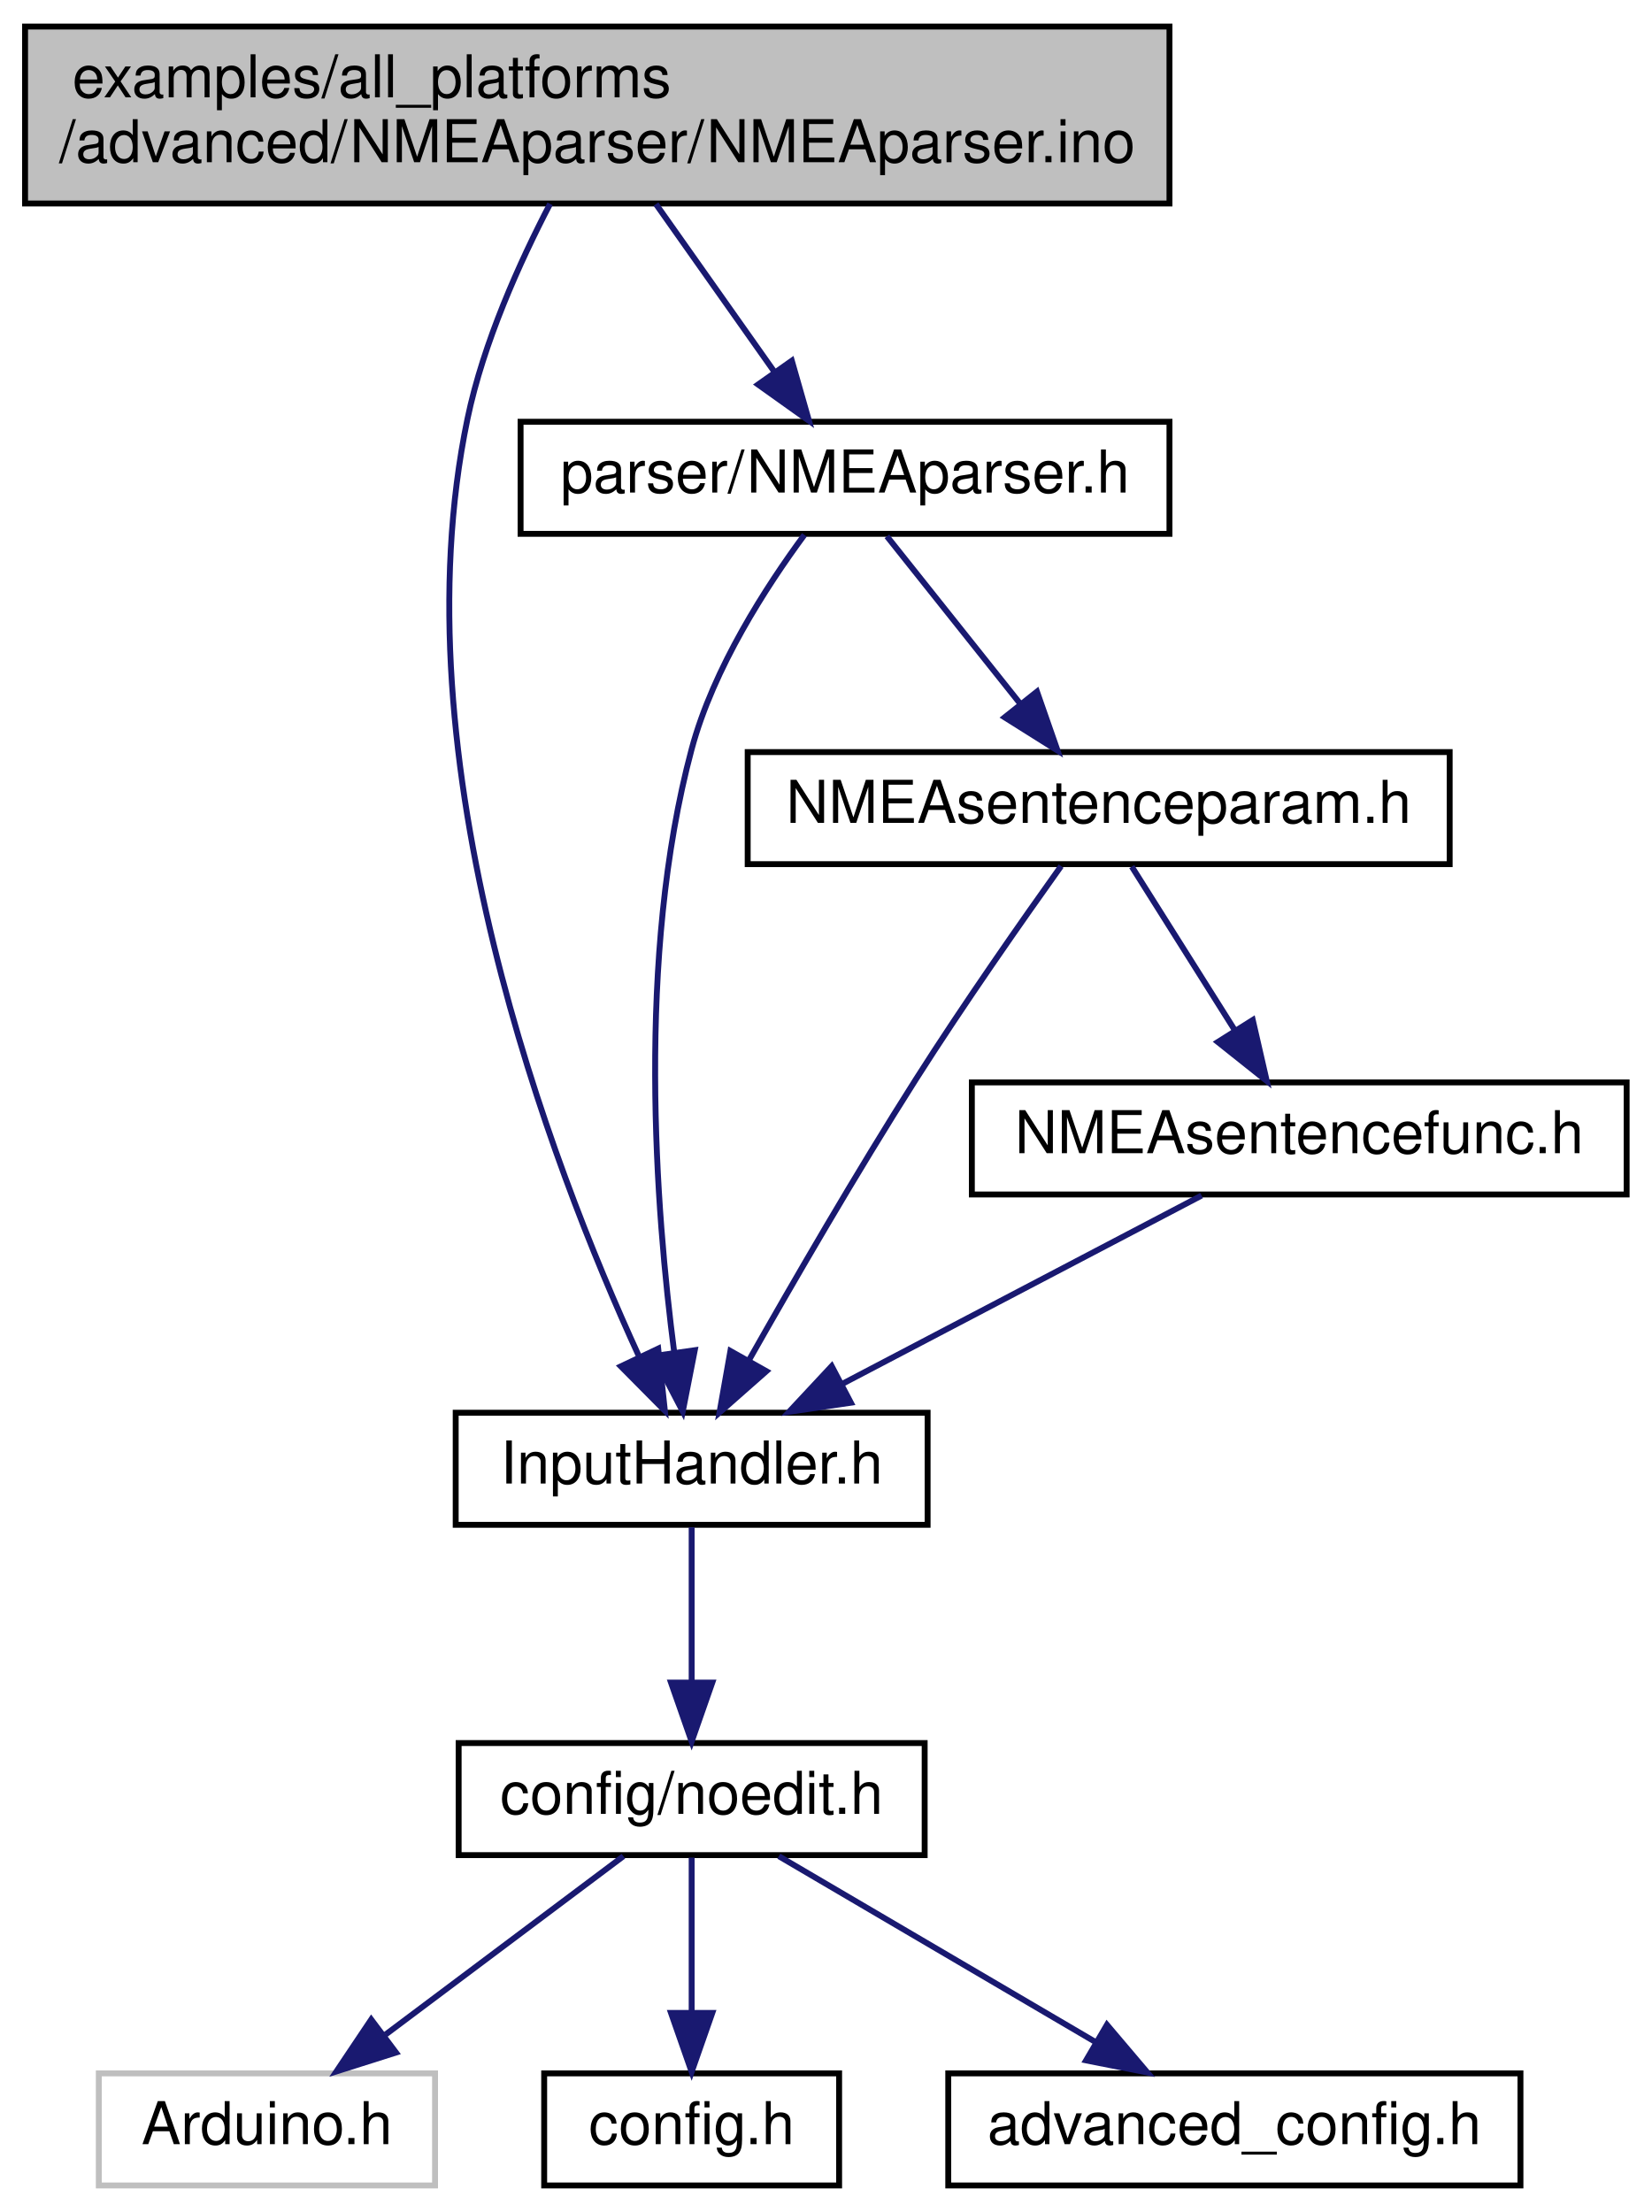
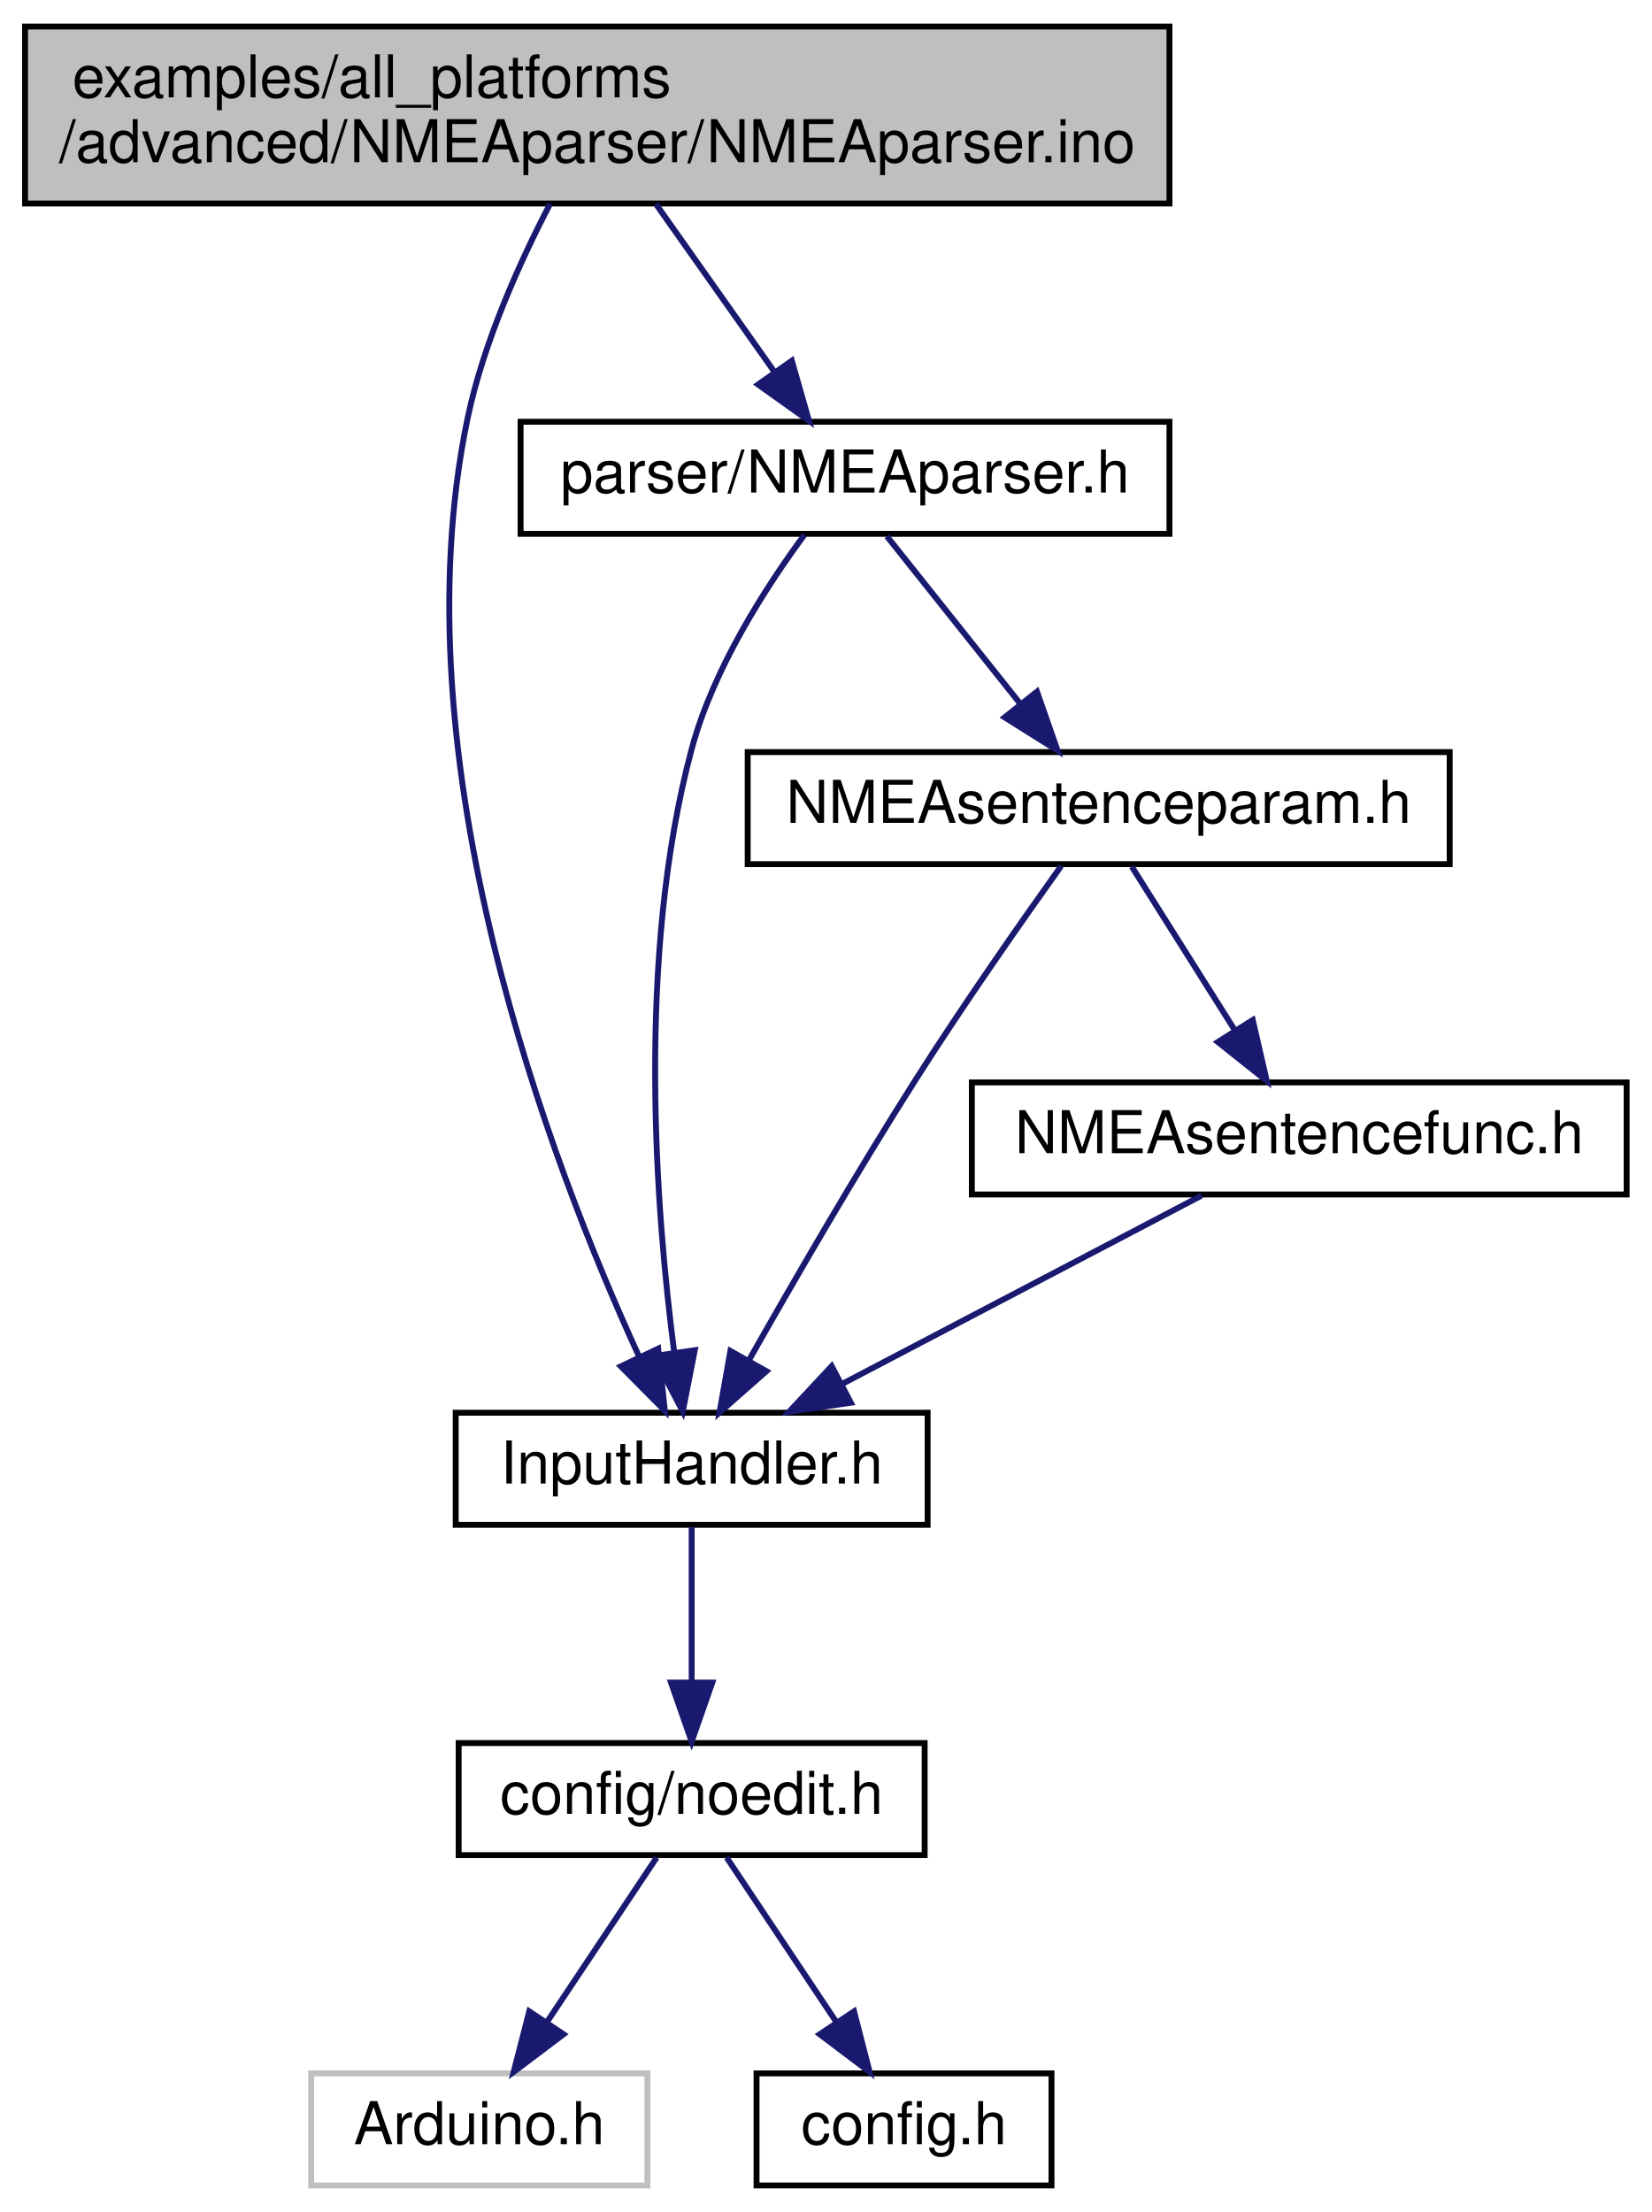
<svg xmlns="http://www.w3.org/2000/svg" xmlns:xlink="http://www.w3.org/1999/xlink" width="280pt" height="375pt" viewBox="0.00 0.00 279.50 375.00">
  <g id="graph0" class="graph" transform="scale(1 1) rotate(0) translate(4 371)">
    <g id="node1" class="node">
      <g id="a_node1">
        <a xlink:title="An example that demonstrates how to use InputHandler's public methods to parse NMEA 0183 sentences.">
          <polygon fill="#bfbfbf" stroke="black" points="0,-336.5 0,-366.5 194,-366.5 194,-336.5 0,-336.5" />
          <text text-anchor="start" x="8" y="-354.5" font-family="Helvetica,sans-Serif" font-size="10.00">examples/all_platforms</text>
          <text text-anchor="middle" x="97" y="-343.5" font-family="Helvetica,sans-Serif" font-size="10.00">/advanced/NMEAparser/NMEAparser.ino</text>
        </a>
      </g>
    </g>
    <g id="node2" class="node">
      <g id="a_node2">
        <a xlink:href="../../df/dec/_input_handler_8h.html" target="_top" xlink:title="InputHandler library header file.">
          <polygon fill="none" stroke="black" points="73,-112.5 73,-131.5 153,-131.5 153,-112.5 73,-112.5" />
          <text text-anchor="middle" x="113" y="-119.5" font-family="Helvetica,sans-Serif" font-size="10.00">InputHandler.h</text>
        </a>
      </g>
    </g>
    <g id="edge1" class="edge">
      <path fill="none" stroke="midnightblue" d="M89,-336.44C83.87,-326.59 77.69,-312.92 75,-300 62.9,-241.95 89.28,-173.32 103.99,-141.24" />
      <polygon fill="midnightblue" stroke="midnightblue" points="107.33,-142.37 108.46,-131.83 101,-139.36 107.33,-142.37" />
    </g>
-     <g id="node7" class="node">
-       <g id="a_node7">
+     <g id="node6" class="node">
+       <g id="a_node6">
        <a xlink:href="../../da/d60/_n_m_e_aparser_8h.html" target="_top" xlink:title="a class to assist in parsing NMEA 0183 strings">
          <polygon fill="none" stroke="black" points="84,-280.5 84,-299.5 194,-299.5 194,-280.5 84,-280.5" />
          <text text-anchor="middle" x="139" y="-287.5" font-family="Helvetica,sans-Serif" font-size="10.00">parser/NMEAparser.h</text>
        </a>
      </g>
    </g>
-     <g id="edge6" class="edge">
+     <g id="edge5" class="edge">
      <path fill="none" stroke="midnightblue" d="M106.95,-336.4C112.99,-327.84 120.74,-316.87 127.1,-307.86" />
      <polygon fill="midnightblue" stroke="midnightblue" points="129.98,-309.85 132.89,-299.66 124.26,-305.81 129.98,-309.85" />
    </g>
    <g id="node3" class="node">
      <g id="a_node3">
        <a xlink:href="../../da/dc7/noedit_8h.html" target="_top" xlink:title="InputHandler library C includes, do not edit.">
          <polygon fill="none" stroke="black" points="73.5,-56.5 73.5,-75.5 152.5,-75.5 152.5,-56.5 73.5,-56.5" />
          <text text-anchor="middle" x="113" y="-63.5" font-family="Helvetica,sans-Serif" font-size="10.00">config/noedit.h</text>
        </a>
      </g>
    </g>
    <g id="edge2" class="edge">
      <path fill="none" stroke="midnightblue" d="M113,-112.08C113,-105.01 113,-94.86 113,-85.99" />
      <polygon fill="midnightblue" stroke="midnightblue" points="116.5,-85.75 113,-75.75 109.5,-85.75 116.5,-85.75" />
    </g>
    <g id="node4" class="node">
      <g id="a_node4">
        <a xlink:title=" ">
-           <polygon fill="none" stroke="#bfbfbf" points="12.5,-0.5 12.5,-19.5 69.5,-19.5 69.5,-0.5 12.5,-0.5" />
-           <text text-anchor="middle" x="41" y="-7.5" font-family="Helvetica,sans-Serif" font-size="10.00">Arduino.h</text>
+           <polygon fill="none" stroke="#bfbfbf" points="48.5,-0.5 48.5,-19.5 105.5,-19.5 105.5,-0.5 48.5,-0.5" />
+           <text text-anchor="middle" x="77" y="-7.5" font-family="Helvetica,sans-Serif" font-size="10.00">Arduino.h</text>
        </a>
      </g>
    </g>
    <g id="edge3" class="edge">
-       <path fill="none" stroke="midnightblue" d="M101.43,-56.32C90.58,-48.18 74.12,-35.84 61.12,-26.09" />
-       <polygon fill="midnightblue" stroke="midnightblue" points="62.88,-23.03 52.78,-19.83 58.68,-28.63 62.88,-23.03" />
+       <path fill="none" stroke="midnightblue" d="M107.06,-56.08C102.02,-48.53 94.66,-37.49 88.49,-28.23" />
+       <polygon fill="midnightblue" stroke="midnightblue" points="91.29,-26.13 82.83,-19.75 85.47,-30.01 91.29,-26.13" />
    </g>
    <g id="node5" class="node">
      <g id="a_node5">
        <a xlink:href="../../db/d16/config_8h.html" target="_top" xlink:title="InputHandler library user configurable items.">
-           <polygon fill="none" stroke="black" points="88,-0.5 88,-19.5 138,-19.5 138,-0.5 88,-0.5" />
-           <text text-anchor="middle" x="113" y="-7.5" font-family="Helvetica,sans-Serif" font-size="10.00">config.h</text>
+           <polygon fill="none" stroke="black" points="124,-0.5 124,-19.5 174,-19.5 174,-0.5 124,-0.5" />
+           <text text-anchor="middle" x="149" y="-7.5" font-family="Helvetica,sans-Serif" font-size="10.00">config.h</text>
        </a>
      </g>
    </g>
    <g id="edge4" class="edge">
-       <path fill="none" stroke="midnightblue" d="M113,-56.08C113,-49.01 113,-38.86 113,-29.99" />
-       <polygon fill="midnightblue" stroke="midnightblue" points="116.5,-29.75 113,-19.75 109.5,-29.75 116.5,-29.75" />
+       <path fill="none" stroke="midnightblue" d="M118.94,-56.08C123.98,-48.53 131.34,-37.49 137.51,-28.23" />
+       <polygon fill="midnightblue" stroke="midnightblue" points="140.53,-30.01 143.17,-19.75 134.71,-26.13 140.53,-30.01" />
    </g>
-     <g id="node6" class="node">
-       <g id="a_node6">
-         <a xlink:href="../../d5/d4a/advanced__config_8h.html" target="_top" xlink:title="InputHandler library advanced user settings.">
-           <polygon fill="none" stroke="black" points="156.5,-0.5 156.5,-19.5 253.5,-19.5 253.5,-0.5 156.5,-0.5" />
-           <text text-anchor="middle" x="205" y="-7.5" font-family="Helvetica,sans-Serif" font-size="10.00">advanced_config.h</text>
-         </a>
-       </g>
-     </g>
-     <g id="edge5" class="edge">
-       <path fill="none" stroke="midnightblue" d="M127.78,-56.32C142.27,-47.82 164.57,-34.73 181.49,-24.8" />
-       <polygon fill="midnightblue" stroke="midnightblue" points="183.4,-27.74 190.26,-19.65 179.86,-21.7 183.4,-27.74" />
-     </g>
-     <g id="edge7" class="edge">
+     <g id="edge6" class="edge">
      <path fill="none" stroke="midnightblue" d="M132.11,-280.32C125.73,-271.68 116.69,-257.77 113,-244 103.56,-208.79 106.92,-165.72 110.06,-141.62" />
      <polygon fill="midnightblue" stroke="midnightblue" points="113.53,-142.1 111.49,-131.71 106.6,-141.11 113.53,-142.1" />
    </g>
-     <g id="node8" class="node">
-       <g id="a_node8">
+     <g id="node7" class="node">
+       <g id="a_node7">
        <a xlink:href="../../da/dff/_n_m_e_asentenceparam_8h.html" target="_top" xlink:title="NMEA 0183 sentence CommandParameters structs.">
          <polygon fill="none" stroke="black" points="122.5,-224.5 122.5,-243.5 241.5,-243.5 241.5,-224.5 122.5,-224.5" />
          <text text-anchor="middle" x="182" y="-231.5" font-family="Helvetica,sans-Serif" font-size="10.00">NMEAsentenceparam.h</text>
        </a>
      </g>
    </g>
-     <g id="edge8" class="edge">
+     <g id="edge7" class="edge">
      <path fill="none" stroke="midnightblue" d="M146.1,-280.08C152.24,-272.38 161.27,-261.03 168.74,-251.65" />
      <polygon fill="midnightblue" stroke="midnightblue" points="171.54,-253.75 175.03,-243.75 166.06,-249.39 171.54,-253.75" />
    </g>
-     <g id="edge9" class="edge">
+     <g id="edge8" class="edge">
      <path fill="none" stroke="midnightblue" d="M175.63,-224.17C169.22,-215.19 159.14,-200.81 151,-188 140.94,-172.18 130.23,-153.68 122.75,-140.47" />
      <polygon fill="midnightblue" stroke="midnightblue" points="125.67,-138.54 117.72,-131.53 119.57,-141.97 125.67,-138.54" />
    </g>
-     <g id="node9" class="node">
-       <g id="a_node9">
+     <g id="node8" class="node">
+       <g id="a_node8">
        <a xlink:href="../../d2/d20/_n_m_e_asentencefunc_8h.html" target="_top" xlink:title="NMEA 0183 sentence functions.">
          <polygon fill="none" stroke="black" points="160.5,-168.5 160.5,-187.5 271.5,-187.5 271.5,-168.5 160.5,-168.5" />
          <text text-anchor="middle" x="216" y="-175.5" font-family="Helvetica,sans-Serif" font-size="10.00">NMEAsentencefunc.h</text>
        </a>
      </g>
    </g>
-     <g id="edge10" class="edge">
+     <g id="edge9" class="edge">
      <path fill="none" stroke="midnightblue" d="M187.61,-224.08C192.37,-216.53 199.32,-205.49 205.15,-196.23" />
      <polygon fill="midnightblue" stroke="midnightblue" points="208.12,-198.08 210.49,-187.75 202.2,-194.35 208.12,-198.08" />
    </g>
-     <g id="edge11" class="edge">
+     <g id="edge10" class="edge">
      <path fill="none" stroke="midnightblue" d="M199.45,-168.32C183.01,-159.7 157.57,-146.36 138.53,-136.39" />
      <polygon fill="midnightblue" stroke="midnightblue" points="139.99,-133.2 129.51,-131.65 136.74,-139.4 139.99,-133.2" />
    </g>
  </g>
</svg>
